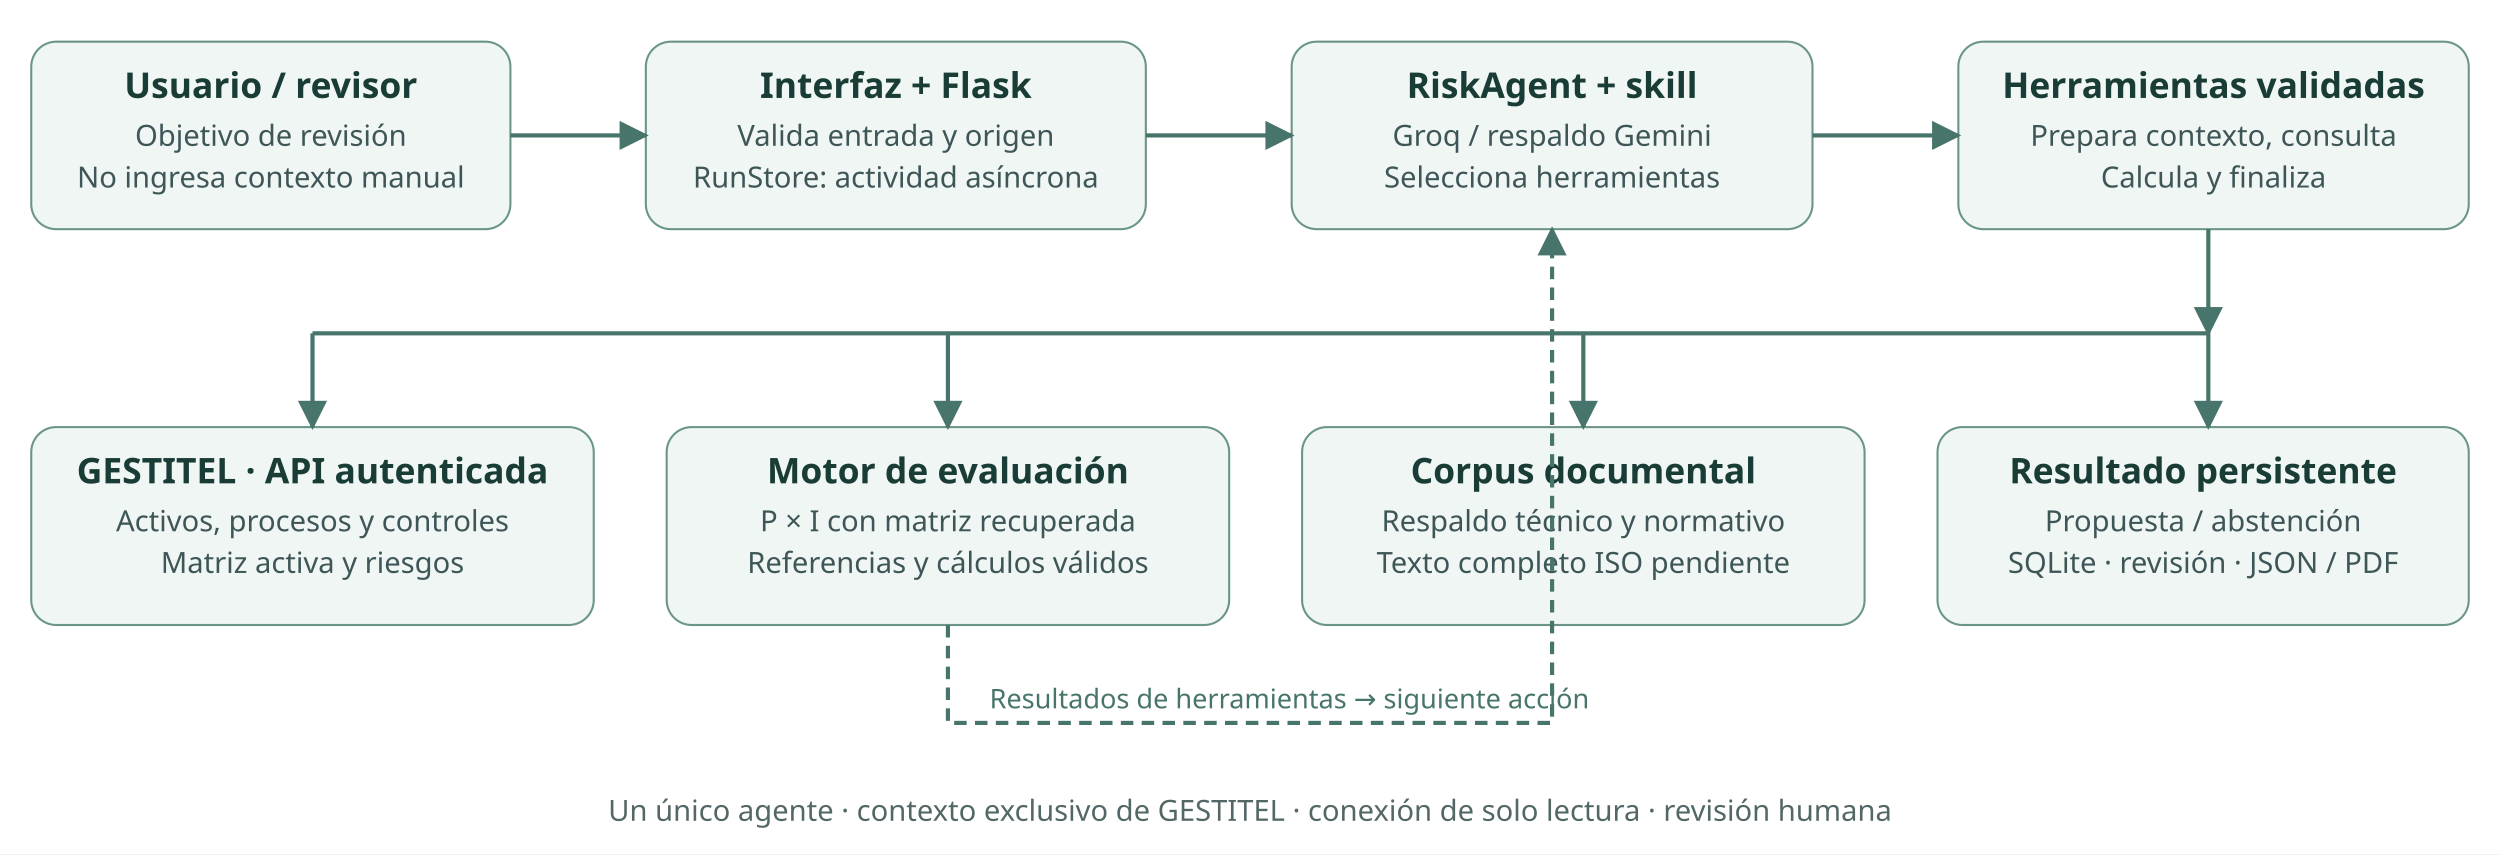
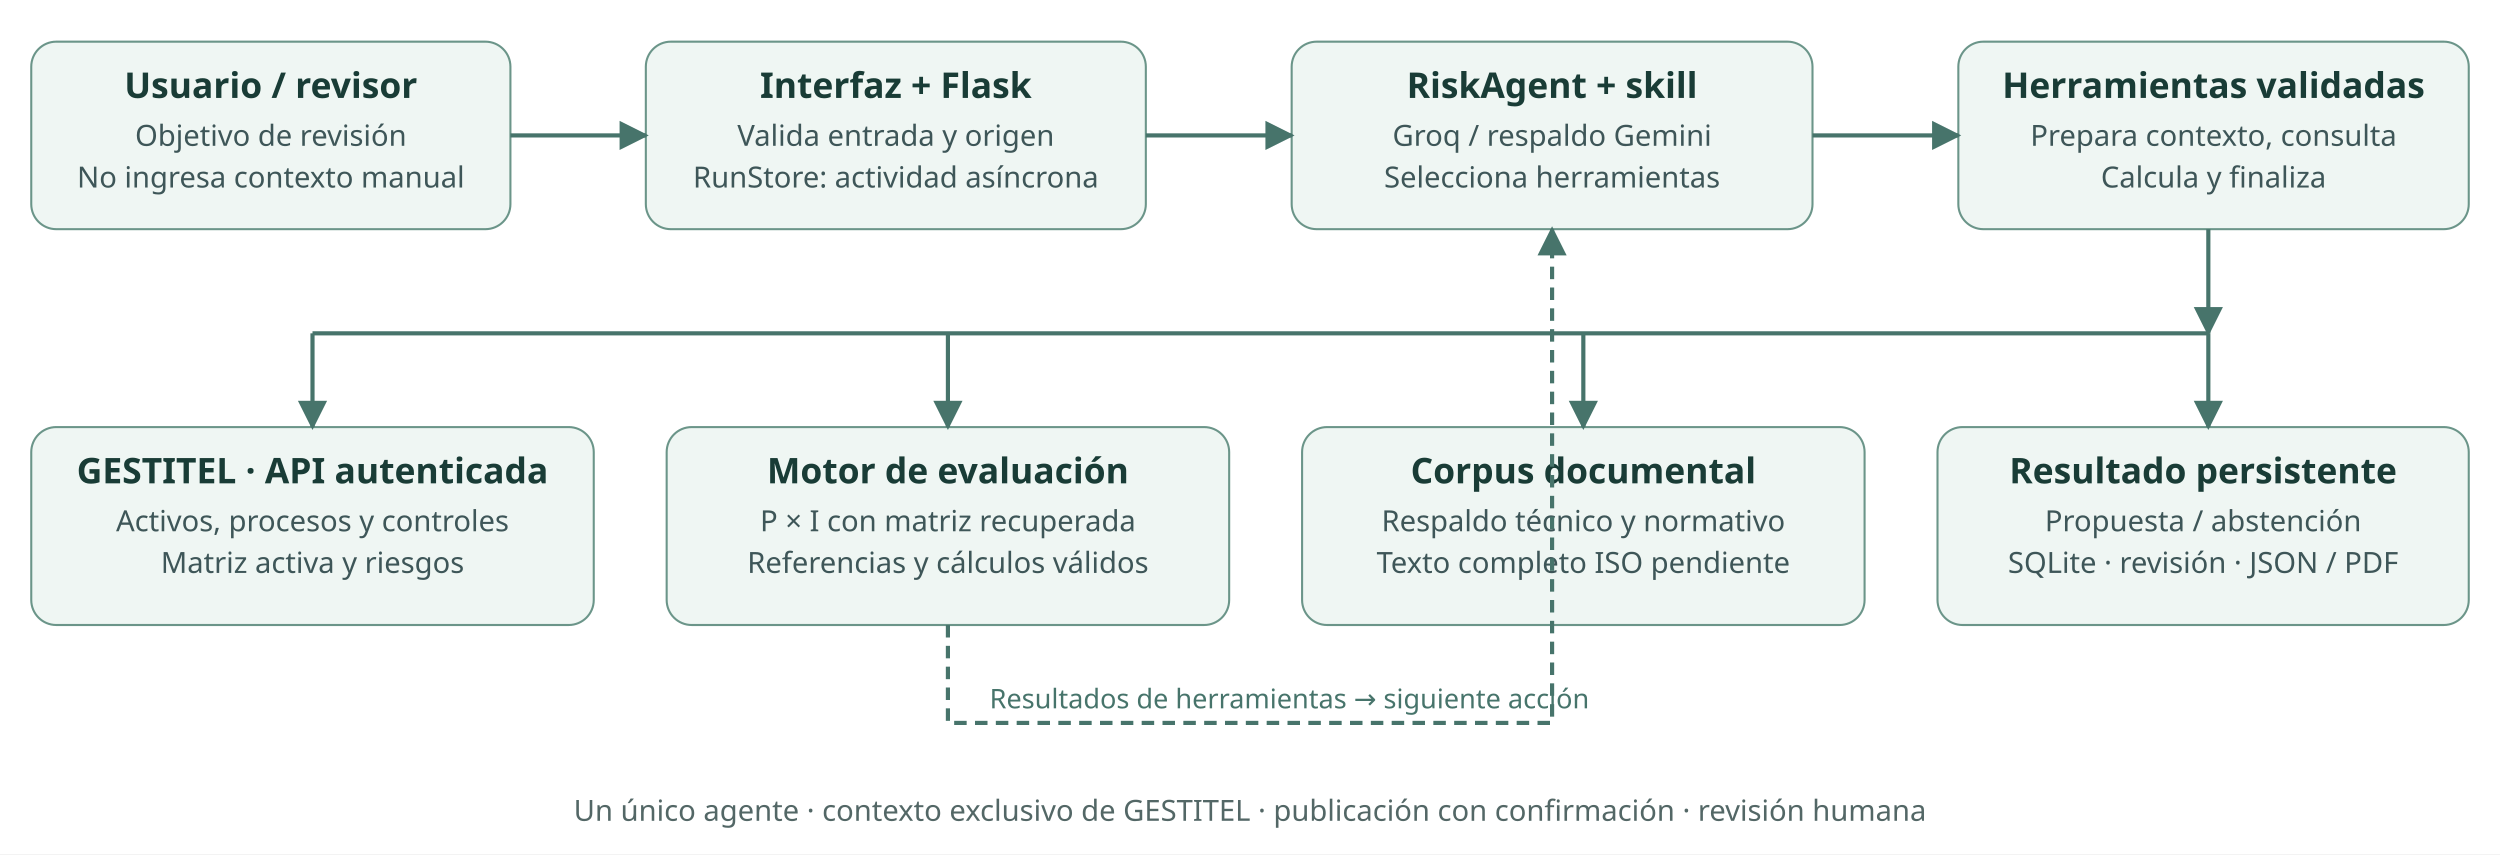
<svg xmlns="http://www.w3.org/2000/svg" width="1200" height="410" viewBox="0 0 1200 410">
  <defs>
    <marker id="a" viewBox="0 0 10 10" refX="9" refY="5" markerWidth="7" markerHeight="7" orient="auto-start-reverse">
      <path d="M0 0L10 5L0 10Z" fill="#47746b" />
    </marker>
  </defs>
  <rect width="1200" height="410" fill="white" />
  <rect x="15" y="20" width="230" height="90" rx="12" fill="#eff6f3" stroke="#6b9589" />
  <text x="130.0" y="47" text-anchor="middle" font-family="sans-serif" font-size="17" font-weight="bold" fill="#193c36">Usuario / revisor</text>
  <text x="130.0" y="70" text-anchor="middle" font-family="sans-serif" font-size="14" fill="#3e5658">Objetivo de revisión</text>
  <text x="130.0" y="90" text-anchor="middle" font-family="sans-serif" font-size="14" fill="#3e5658">No ingresa contexto manual</text>
  <rect x="310" y="20" width="240" height="90" rx="12" fill="#eff6f3" stroke="#6b9589" />
  <text x="430.0" y="47" text-anchor="middle" font-family="sans-serif" font-size="17" font-weight="bold" fill="#193c36">Interfaz + Flask</text>
  <text x="430.0" y="70" text-anchor="middle" font-family="sans-serif" font-size="14" fill="#3e5658">Valida entrada y origen</text>
  <text x="430.0" y="90" text-anchor="middle" font-family="sans-serif" font-size="14" fill="#3e5658">RunStore: actividad asíncrona</text>
  <rect x="620" y="20" width="250" height="90" rx="12" fill="#eff6f3" stroke="#6b9589" />
  <text x="745.0" y="47" text-anchor="middle" font-family="sans-serif" font-size="17" font-weight="bold" fill="#193c36">RiskAgent + skill</text>
  <text x="745.0" y="70" text-anchor="middle" font-family="sans-serif" font-size="14" fill="#3e5658">Groq / respaldo Gemini</text>
  <text x="745.0" y="90" text-anchor="middle" font-family="sans-serif" font-size="14" fill="#3e5658">Selecciona herramientas</text>
  <rect x="940" y="20" width="245" height="90" rx="12" fill="#eff6f3" stroke="#6b9589" />
  <text x="1062.5" y="47" text-anchor="middle" font-family="sans-serif" font-size="17" font-weight="bold" fill="#193c36">Herramientas validadas</text>
  <text x="1062.5" y="70" text-anchor="middle" font-family="sans-serif" font-size="14" fill="#3e5658">Prepara contexto, consulta</text>
  <text x="1062.5" y="90" text-anchor="middle" font-family="sans-serif" font-size="14" fill="#3e5658">Calcula y finaliza</text>
  <path d="M245 65L310 65" fill="none" stroke="#47746b" stroke-width="2" marker-end="url(#a)" />
  <path d="M550 65L620 65" fill="none" stroke="#47746b" stroke-width="2" marker-end="url(#a)" />
  <path d="M870 65L940 65" fill="none" stroke="#47746b" stroke-width="2" marker-end="url(#a)" />
  <rect x="15" y="205" width="270" height="95" rx="12" fill="#eff6f3" stroke="#6b9589" />
  <text x="150.0" y="232" text-anchor="middle" font-family="sans-serif" font-size="17" font-weight="bold" fill="#193c36">GESTITEL · API autenticada</text>
  <text x="150.0" y="255" text-anchor="middle" font-family="sans-serif" font-size="14" fill="#3e5658">Activos, procesos y controles</text>
  <text x="150.0" y="275" text-anchor="middle" font-family="sans-serif" font-size="14" fill="#3e5658">Matriz activa y riesgos</text>
  <rect x="320" y="205" width="270" height="95" rx="12" fill="#eff6f3" stroke="#6b9589" />
  <text x="455.0" y="232" text-anchor="middle" font-family="sans-serif" font-size="17" font-weight="bold" fill="#193c36">Motor de evaluación</text>
  <text x="455.0" y="255" text-anchor="middle" font-family="sans-serif" font-size="14" fill="#3e5658">P × I con matriz recuperada</text>
  <text x="455.0" y="275" text-anchor="middle" font-family="sans-serif" font-size="14" fill="#3e5658">Referencias y cálculos válidos</text>
  <rect x="625" y="205" width="270" height="95" rx="12" fill="#eff6f3" stroke="#6b9589" />
  <text x="760.0" y="232" text-anchor="middle" font-family="sans-serif" font-size="17" font-weight="bold" fill="#193c36">Corpus documental</text>
  <text x="760.0" y="255" text-anchor="middle" font-family="sans-serif" font-size="14" fill="#3e5658">Respaldo técnico y normativo</text>
  <text x="760.0" y="275" text-anchor="middle" font-family="sans-serif" font-size="14" fill="#3e5658">Texto completo ISO pendiente</text>
  <rect x="930" y="205" width="255" height="95" rx="12" fill="#eff6f3" stroke="#6b9589" />
  <text x="1057.5" y="232" text-anchor="middle" font-family="sans-serif" font-size="17" font-weight="bold" fill="#193c36">Resultado persistente</text>
  <text x="1057.5" y="255" text-anchor="middle" font-family="sans-serif" font-size="14" fill="#3e5658">Propuesta / abstención</text>
  <text x="1057.5" y="275" text-anchor="middle" font-family="sans-serif" font-size="14" fill="#3e5658">SQLite · revisión · JSON / PDF</text>
  <path d="M1060 110L1060 160" fill="none" stroke="#47746b" stroke-width="2" marker-end="url(#a)" />
  <path d="M150 160H1060" fill="none" stroke="#47746b" stroke-width="2" />
  <path d="M150 160L150 205" fill="none" stroke="#47746b" stroke-width="2" marker-end="url(#a)" />
  <path d="M455 160L455 205" fill="none" stroke="#47746b" stroke-width="2" marker-end="url(#a)" />
  <path d="M760 160L760 205" fill="none" stroke="#47746b" stroke-width="2" marker-end="url(#a)" />
  <path d="M1060 160L1060 205" fill="none" stroke="#47746b" stroke-width="2" marker-end="url(#a)" />
  <path d="M455 300V347H745V110" fill="none" stroke="#47746b" stroke-width="2" stroke-dasharray="6 4" marker-end="url(#a)" />
  <text x="475" y="340" font-family="sans-serif" font-size="13" fill="#47746b">Resultados de herramientas → siguiente acción</text>
-   <text x="600" y="394" text-anchor="middle" font-family="sans-serif" font-size="14" fill="#536766">Un único agente · contexto exclusivo de GESTITEL · conexión de solo lectura · revisión humana</text>
+   <text x="600" y="394" text-anchor="middle" font-family="sans-serif" font-size="14" fill="#536766">Un único agente · contexto exclusivo de GESTITEL · publicación con confirmación · revisión humana</text>
</svg>
